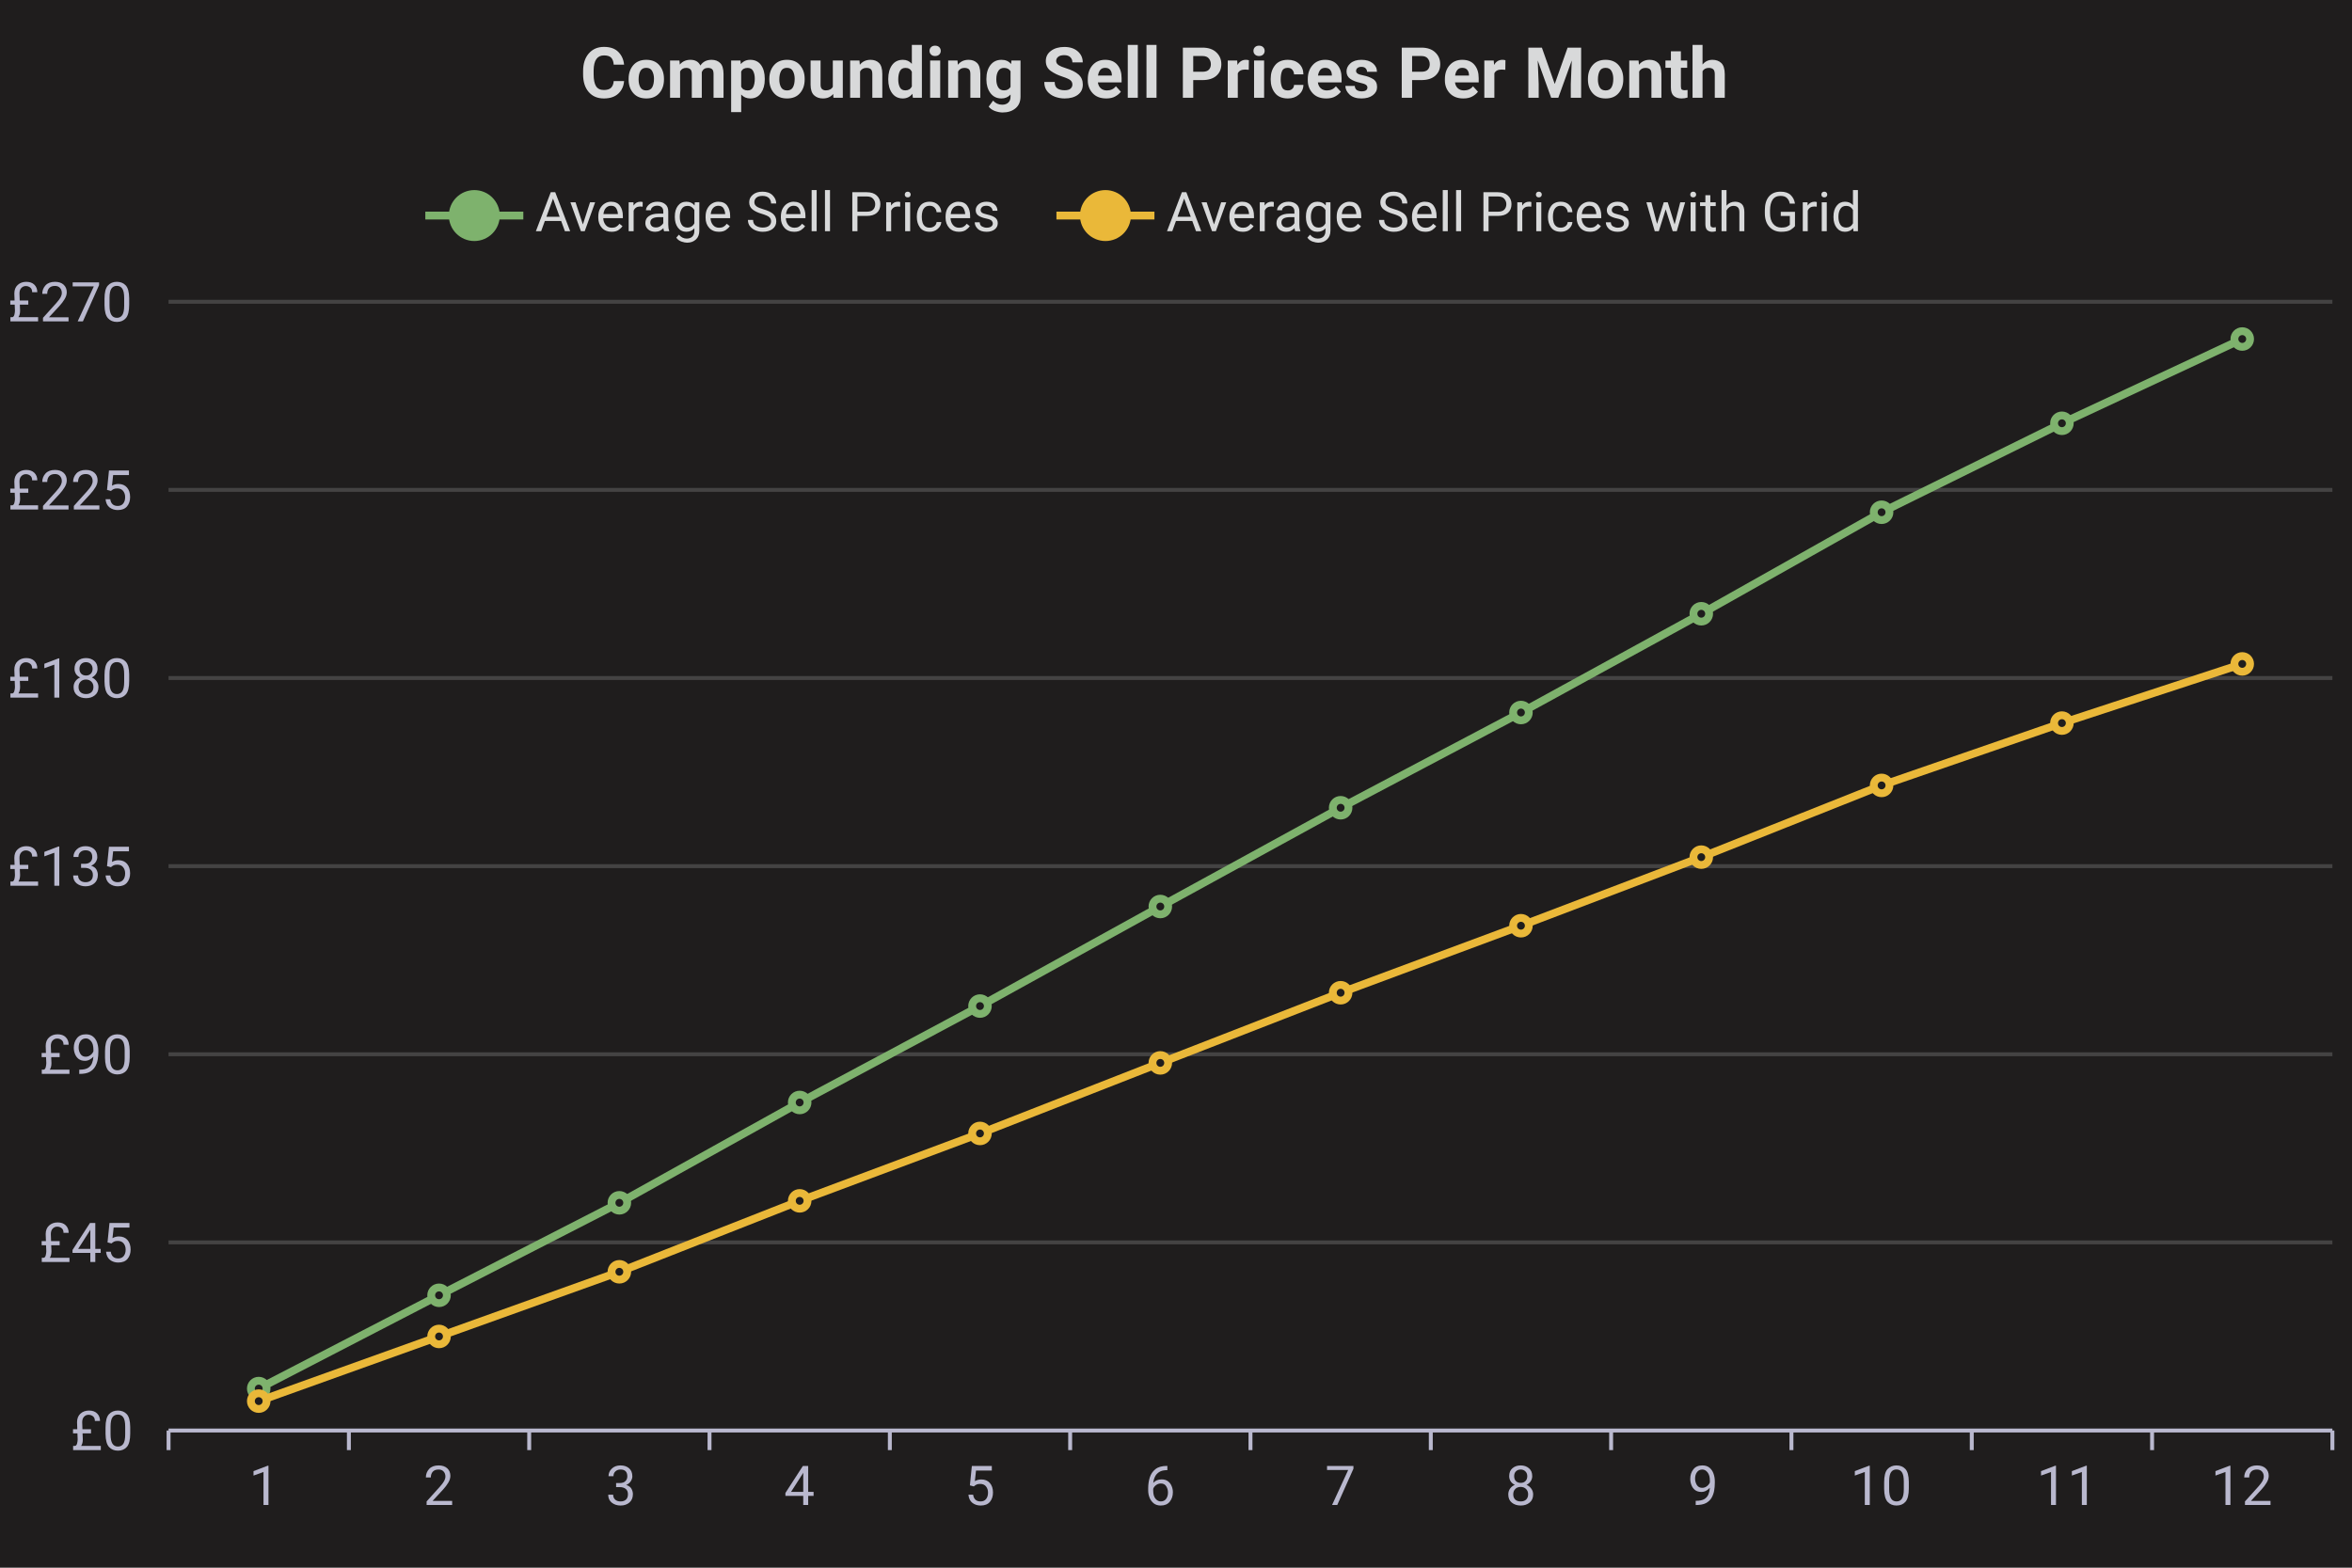
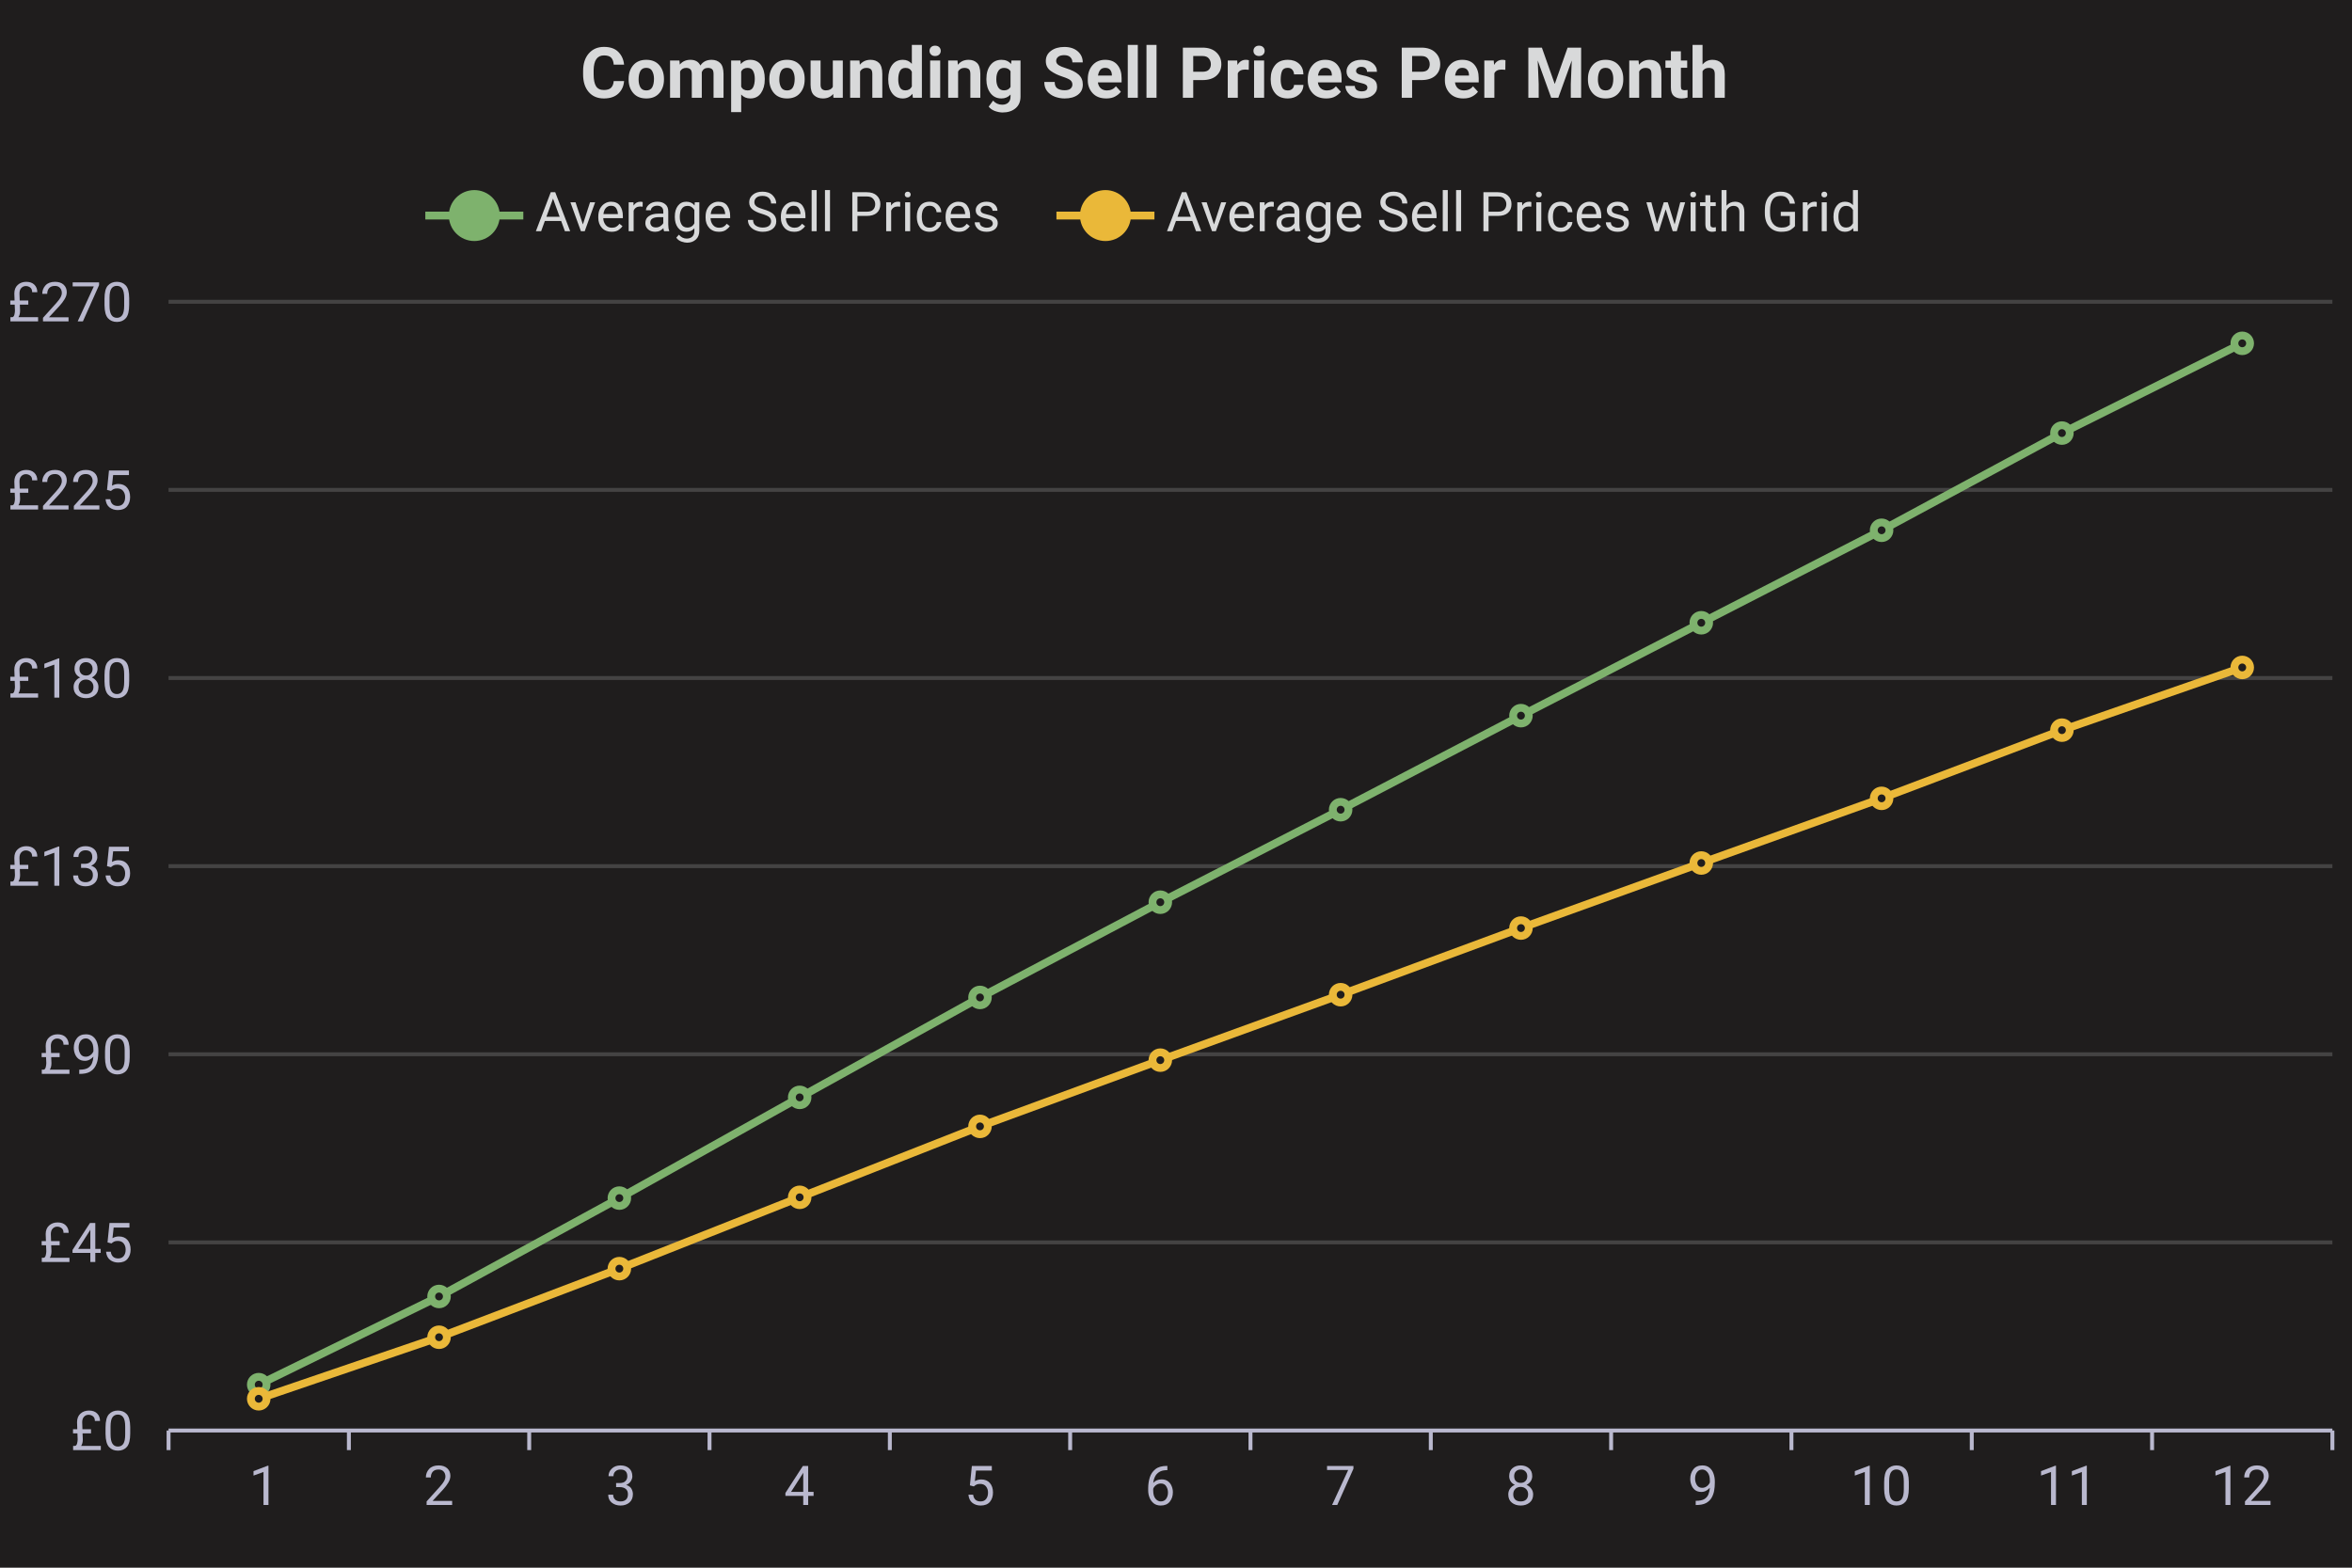
<svg xmlns="http://www.w3.org/2000/svg" width="600" height="400" viewBox="0 0 600 400">
  <rect x="0" y="0" width="600" height="400" fill="#1F1D1D" />
  <text font-size="18" x="148" y="5" dy="15" font-weight="bold" dominant-baseline="middle" font-family="Roboto" fill="#D8D9DA">
Compounding Sell Prices Per Month
</text>
  <g>
    <line stroke-width="2" x1="108.5" y1="55" x2="133.5" y2="55" stroke="#7EB26D" />
    <circle cx="121" cy="55" r="5.5" stroke-width="2" stroke="#7EB26D" fill="#7EB26D" />
    <text font-size="14" x="136.5" y="59" font-family="Roboto" fill="#D8D9DA">
Average Sell Prices
</text>
  </g>
  <g>
    <line stroke-width="2" x1="269.5" y1="55" x2="294.5" y2="55" stroke="#EAB839" />
    <circle cx="282" cy="55" r="5.5" stroke-width="2" stroke="#EAB839" fill="#EAB839" />
    <text font-size="14" x="297.5" y="59" font-family="Roboto" fill="#D8D9DA">
Average Sell Prices with Grid
</text>
  </g>
  <g stroke="#444343">
    <line stroke-width="1" x1="43" y1="77" x2="595" y2="77" />
    <line stroke-width="1" x1="43" y1="125" x2="595" y2="125" />
    <line stroke-width="1" x1="43" y1="173" x2="595" y2="173" />
    <line stroke-width="1" x1="43" y1="221" x2="595" y2="221" />
    <line stroke-width="1" x1="43" y1="269" x2="595" y2="269" />
    <line stroke-width="1" x1="43" y1="317" x2="595" y2="317" />
  </g>
  <g>
    <text font-size="14" x="2" y="82" font-family="Roboto" fill="#B9B8CE">
£270
</text>
    <text font-size="14" x="2" y="130" font-family="Roboto" fill="#B9B8CE">
£225
</text>
    <text font-size="14" x="2" y="178" font-family="Roboto" fill="#B9B8CE">
£180
</text>
    <text font-size="14" x="2" y="226" font-family="Roboto" fill="#B9B8CE">
£135
</text>
    <text font-size="14" x="10" y="274" font-family="Roboto" fill="#B9B8CE">
£90
</text>
    <text font-size="14" x="10" y="322" font-family="Roboto" fill="#B9B8CE">
£45
</text>
    <text font-size="14" x="18" y="370" font-family="Roboto" fill="#B9B8CE">
£0
</text>
  </g>
  <g>
    <g stroke="#B9B8CE">
      <line stroke-width="1" x1="43" y1="365" x2="595" y2="365" />
      <line stroke-width="1" x1="43" y1="365" x2="43" y2="370" />
      <line stroke-width="1" x1="89" y1="365" x2="89" y2="370" />
      <line stroke-width="1" x1="135" y1="365" x2="135" y2="370" />
      <line stroke-width="1" x1="181" y1="365" x2="181" y2="370" />
      <line stroke-width="1" x1="227" y1="365" x2="227" y2="370" />
      <line stroke-width="1" x1="273" y1="365" x2="273" y2="370" />
      <line stroke-width="1" x1="319" y1="365" x2="319" y2="370" />
      <line stroke-width="1" x1="365" y1="365" x2="365" y2="370" />
      <line stroke-width="1" x1="411" y1="365" x2="411" y2="370" />
      <line stroke-width="1" x1="457" y1="365" x2="457" y2="370" />
      <line stroke-width="1" x1="503" y1="365" x2="503" y2="370" />
      <line stroke-width="1" x1="549" y1="365" x2="549" y2="370" />
      <line stroke-width="1" x1="595" y1="365" x2="595" y2="370" />
    </g>
    <text font-size="14" x="63.5" y="384" font-family="Roboto" fill="#B9B8CE">
1
</text>
    <text font-size="14" x="108" y="384" font-family="Roboto" fill="#B9B8CE">
2
</text>
    <text font-size="14" x="154.5" y="384" font-family="Roboto" fill="#B9B8CE">
3
</text>
    <text font-size="14" x="200" y="384" font-family="Roboto" fill="#B9B8CE">
4
</text>
    <text font-size="14" x="246" y="384" font-family="Roboto" fill="#B9B8CE">
5
</text>
    <text font-size="14" x="292" y="384" font-family="Roboto" fill="#B9B8CE">
6
</text>
    <text font-size="14" x="338" y="384" font-family="Roboto" fill="#B9B8CE">
7
</text>
    <text font-size="14" x="384" y="384" font-family="Roboto" fill="#B9B8CE">
8
</text>
    <text font-size="14" x="430.5" y="384" font-family="Roboto" fill="#B9B8CE">
9
</text>
    <text font-size="14" x="472" y="384" font-family="Roboto" fill="#B9B8CE">
10
</text>
    <text font-size="14" x="519.5" y="384" font-family="Roboto" fill="#B9B8CE">
11
</text>
    <text font-size="14" x="564" y="384" font-family="Roboto" fill="#B9B8CE">
12
</text>
  </g>
  <g>
-     <path d="M 66 354.3 L 112 330.5 L 158 306.9 L 204 281.3 L 250 256.7 L 296 231.3 L 342 206.1 L 388 181.8 L 434 156.6 L 480 130.7 L 526 108 L 572 86.5" stroke-width="2" fill="none" stroke="#7EB26D" />
-     <circle cx="66" cy="354.3" r="2" stroke-width="2" stroke="#7EB26D" fill="#1F1D1D" />
-     <circle cx="112" cy="330.5" r="2" stroke-width="2" stroke="#7EB26D" fill="#1F1D1D" />
-     <circle cx="158" cy="306.9" r="2" stroke-width="2" stroke="#7EB26D" fill="#1F1D1D" />
-     <circle cx="204" cy="281.3" r="2" stroke-width="2" stroke="#7EB26D" fill="#1F1D1D" />
-     <circle cx="250" cy="256.7" r="2" stroke-width="2" stroke="#7EB26D" fill="#1F1D1D" />
-     <circle cx="296" cy="231.3" r="2" stroke-width="2" stroke="#7EB26D" fill="#1F1D1D" />
-     <circle cx="342" cy="206.1" r="2" stroke-width="2" stroke="#7EB26D" fill="#1F1D1D" />
-     <circle cx="388" cy="181.8" r="2" stroke-width="2" stroke="#7EB26D" fill="#1F1D1D" />
-     <circle cx="434" cy="156.6" r="2" stroke-width="2" stroke="#7EB26D" fill="#1F1D1D" />
-     <circle cx="480" cy="130.7" r="2" stroke-width="2" stroke="#7EB26D" fill="#1F1D1D" />
-     <circle cx="526" cy="108" r="2" stroke-width="2" stroke="#7EB26D" fill="#1F1D1D" />
-     <circle cx="572" cy="86.5" r="2" stroke-width="2" stroke="#7EB26D" fill="#1F1D1D" />
+     <path d="M 66 353.3 L 112 330.8 L 158 305.7 L 204 280 L 250 254.5 L 296 230.2 L 342 206.6 L 388 182.6 L 434 158.9 L 480 135.3 L 526 110.5 L 572 87.6" stroke-width="2" fill="none" stroke="#7EB26D" />
+     <circle cx="66" cy="353.3" r="2" stroke-width="2" stroke="#7EB26D" fill="#1F1D1D" />
+     <circle cx="112" cy="330.8" r="2" stroke-width="2" stroke="#7EB26D" fill="#1F1D1D" />
+     <circle cx="158" cy="305.7" r="2" stroke-width="2" stroke="#7EB26D" fill="#1F1D1D" />
+     <circle cx="204" cy="280" r="2" stroke-width="2" stroke="#7EB26D" fill="#1F1D1D" />
+     <circle cx="250" cy="254.5" r="2" stroke-width="2" stroke="#7EB26D" fill="#1F1D1D" />
+     <circle cx="296" cy="230.2" r="2" stroke-width="2" stroke="#7EB26D" fill="#1F1D1D" />
+     <circle cx="342" cy="206.6" r="2" stroke-width="2" stroke="#7EB26D" fill="#1F1D1D" />
+     <circle cx="388" cy="182.6" r="2" stroke-width="2" stroke="#7EB26D" fill="#1F1D1D" />
+     <circle cx="434" cy="158.9" r="2" stroke-width="2" stroke="#7EB26D" fill="#1F1D1D" />
+     <circle cx="480" cy="135.3" r="2" stroke-width="2" stroke="#7EB26D" fill="#1F1D1D" />
+     <circle cx="526" cy="110.5" r="2" stroke-width="2" stroke="#7EB26D" fill="#1F1D1D" />
+     <circle cx="572" cy="87.6" r="2" stroke-width="2" stroke="#7EB26D" fill="#1F1D1D" />
  </g>
  <g>
-     <path d="M 66 357.5 L 112 341 L 158 324.5 L 204 306.4 L 250 289.2 L 296 271.2 L 342 253.3 L 388 236.2 L 434 218.7 L 480 200.4 L 526 184.5 L 572 169.4" stroke-width="2" fill="none" stroke="#EAB839" />
-     <circle cx="66" cy="357.5" r="2" stroke-width="2" stroke="#EAB839" fill="#1F1D1D" />
-     <circle cx="112" cy="341" r="2" stroke-width="2" stroke="#EAB839" fill="#1F1D1D" />
-     <circle cx="158" cy="324.5" r="2" stroke-width="2" stroke="#EAB839" fill="#1F1D1D" />
-     <circle cx="204" cy="306.4" r="2" stroke-width="2" stroke="#EAB839" fill="#1F1D1D" />
-     <circle cx="250" cy="289.2" r="2" stroke-width="2" stroke="#EAB839" fill="#1F1D1D" />
-     <circle cx="296" cy="271.2" r="2" stroke-width="2" stroke="#EAB839" fill="#1F1D1D" />
-     <circle cx="342" cy="253.3" r="2" stroke-width="2" stroke="#EAB839" fill="#1F1D1D" />
-     <circle cx="388" cy="236.2" r="2" stroke-width="2" stroke="#EAB839" fill="#1F1D1D" />
-     <circle cx="434" cy="218.7" r="2" stroke-width="2" stroke="#EAB839" fill="#1F1D1D" />
-     <circle cx="480" cy="200.4" r="2" stroke-width="2" stroke="#EAB839" fill="#1F1D1D" />
-     <circle cx="526" cy="184.5" r="2" stroke-width="2" stroke="#EAB839" fill="#1F1D1D" />
-     <circle cx="572" cy="169.4" r="2" stroke-width="2" stroke="#EAB839" fill="#1F1D1D" />
+     <path d="M 66 356.9 L 112 341.2 L 158 323.7 L 204 305.5 L 250 287.4 L 296 270.5 L 342 253.8 L 388 236.8 L 434 220.2 L 480 203.7 L 526 186.3 L 572 170.3" stroke-width="2" fill="none" stroke="#EAB839" />
+     <circle cx="66" cy="356.9" r="2" stroke-width="2" stroke="#EAB839" fill="#1F1D1D" />
+     <circle cx="112" cy="341.2" r="2" stroke-width="2" stroke="#EAB839" fill="#1F1D1D" />
+     <circle cx="158" cy="323.7" r="2" stroke-width="2" stroke="#EAB839" fill="#1F1D1D" />
+     <circle cx="204" cy="305.5" r="2" stroke-width="2" stroke="#EAB839" fill="#1F1D1D" />
+     <circle cx="250" cy="287.4" r="2" stroke-width="2" stroke="#EAB839" fill="#1F1D1D" />
+     <circle cx="296" cy="270.5" r="2" stroke-width="2" stroke="#EAB839" fill="#1F1D1D" />
+     <circle cx="342" cy="253.8" r="2" stroke-width="2" stroke="#EAB839" fill="#1F1D1D" />
+     <circle cx="388" cy="236.8" r="2" stroke-width="2" stroke="#EAB839" fill="#1F1D1D" />
+     <circle cx="434" cy="220.2" r="2" stroke-width="2" stroke="#EAB839" fill="#1F1D1D" />
+     <circle cx="480" cy="203.7" r="2" stroke-width="2" stroke="#EAB839" fill="#1F1D1D" />
+     <circle cx="526" cy="186.3" r="2" stroke-width="2" stroke="#EAB839" fill="#1F1D1D" />
+     <circle cx="572" cy="170.3" r="2" stroke-width="2" stroke="#EAB839" fill="#1F1D1D" />
  </g>
</svg>
